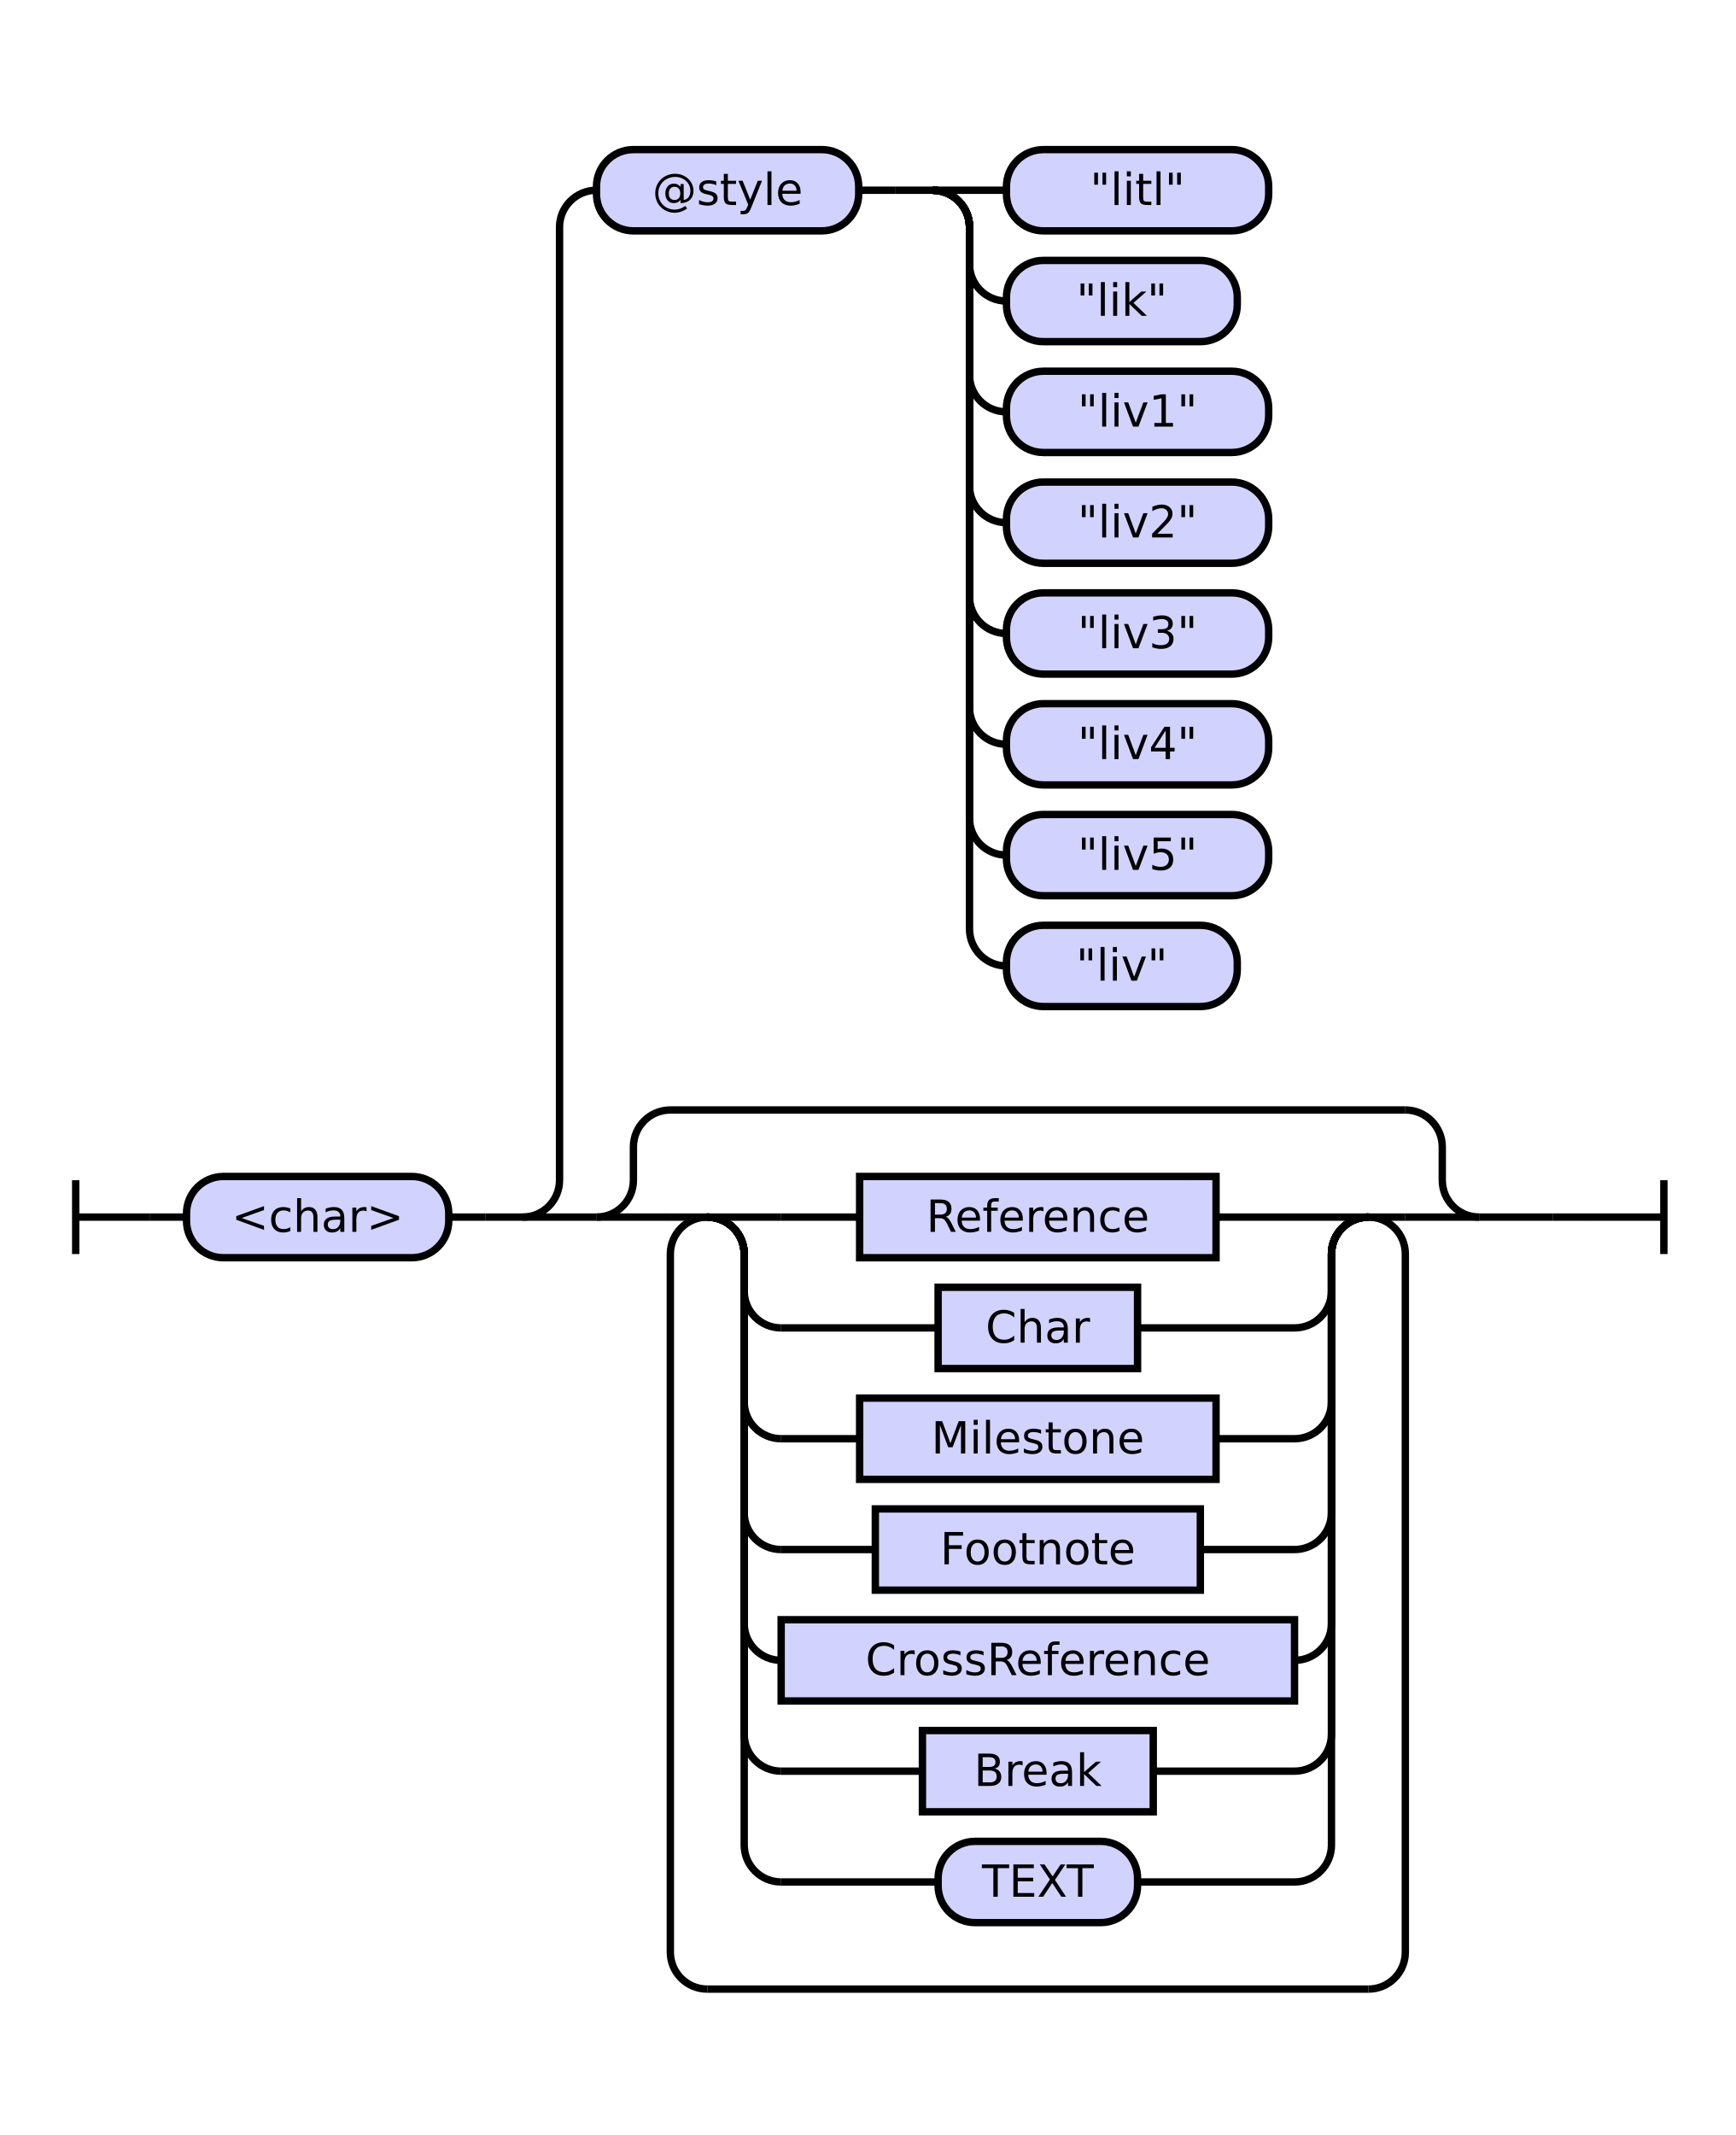
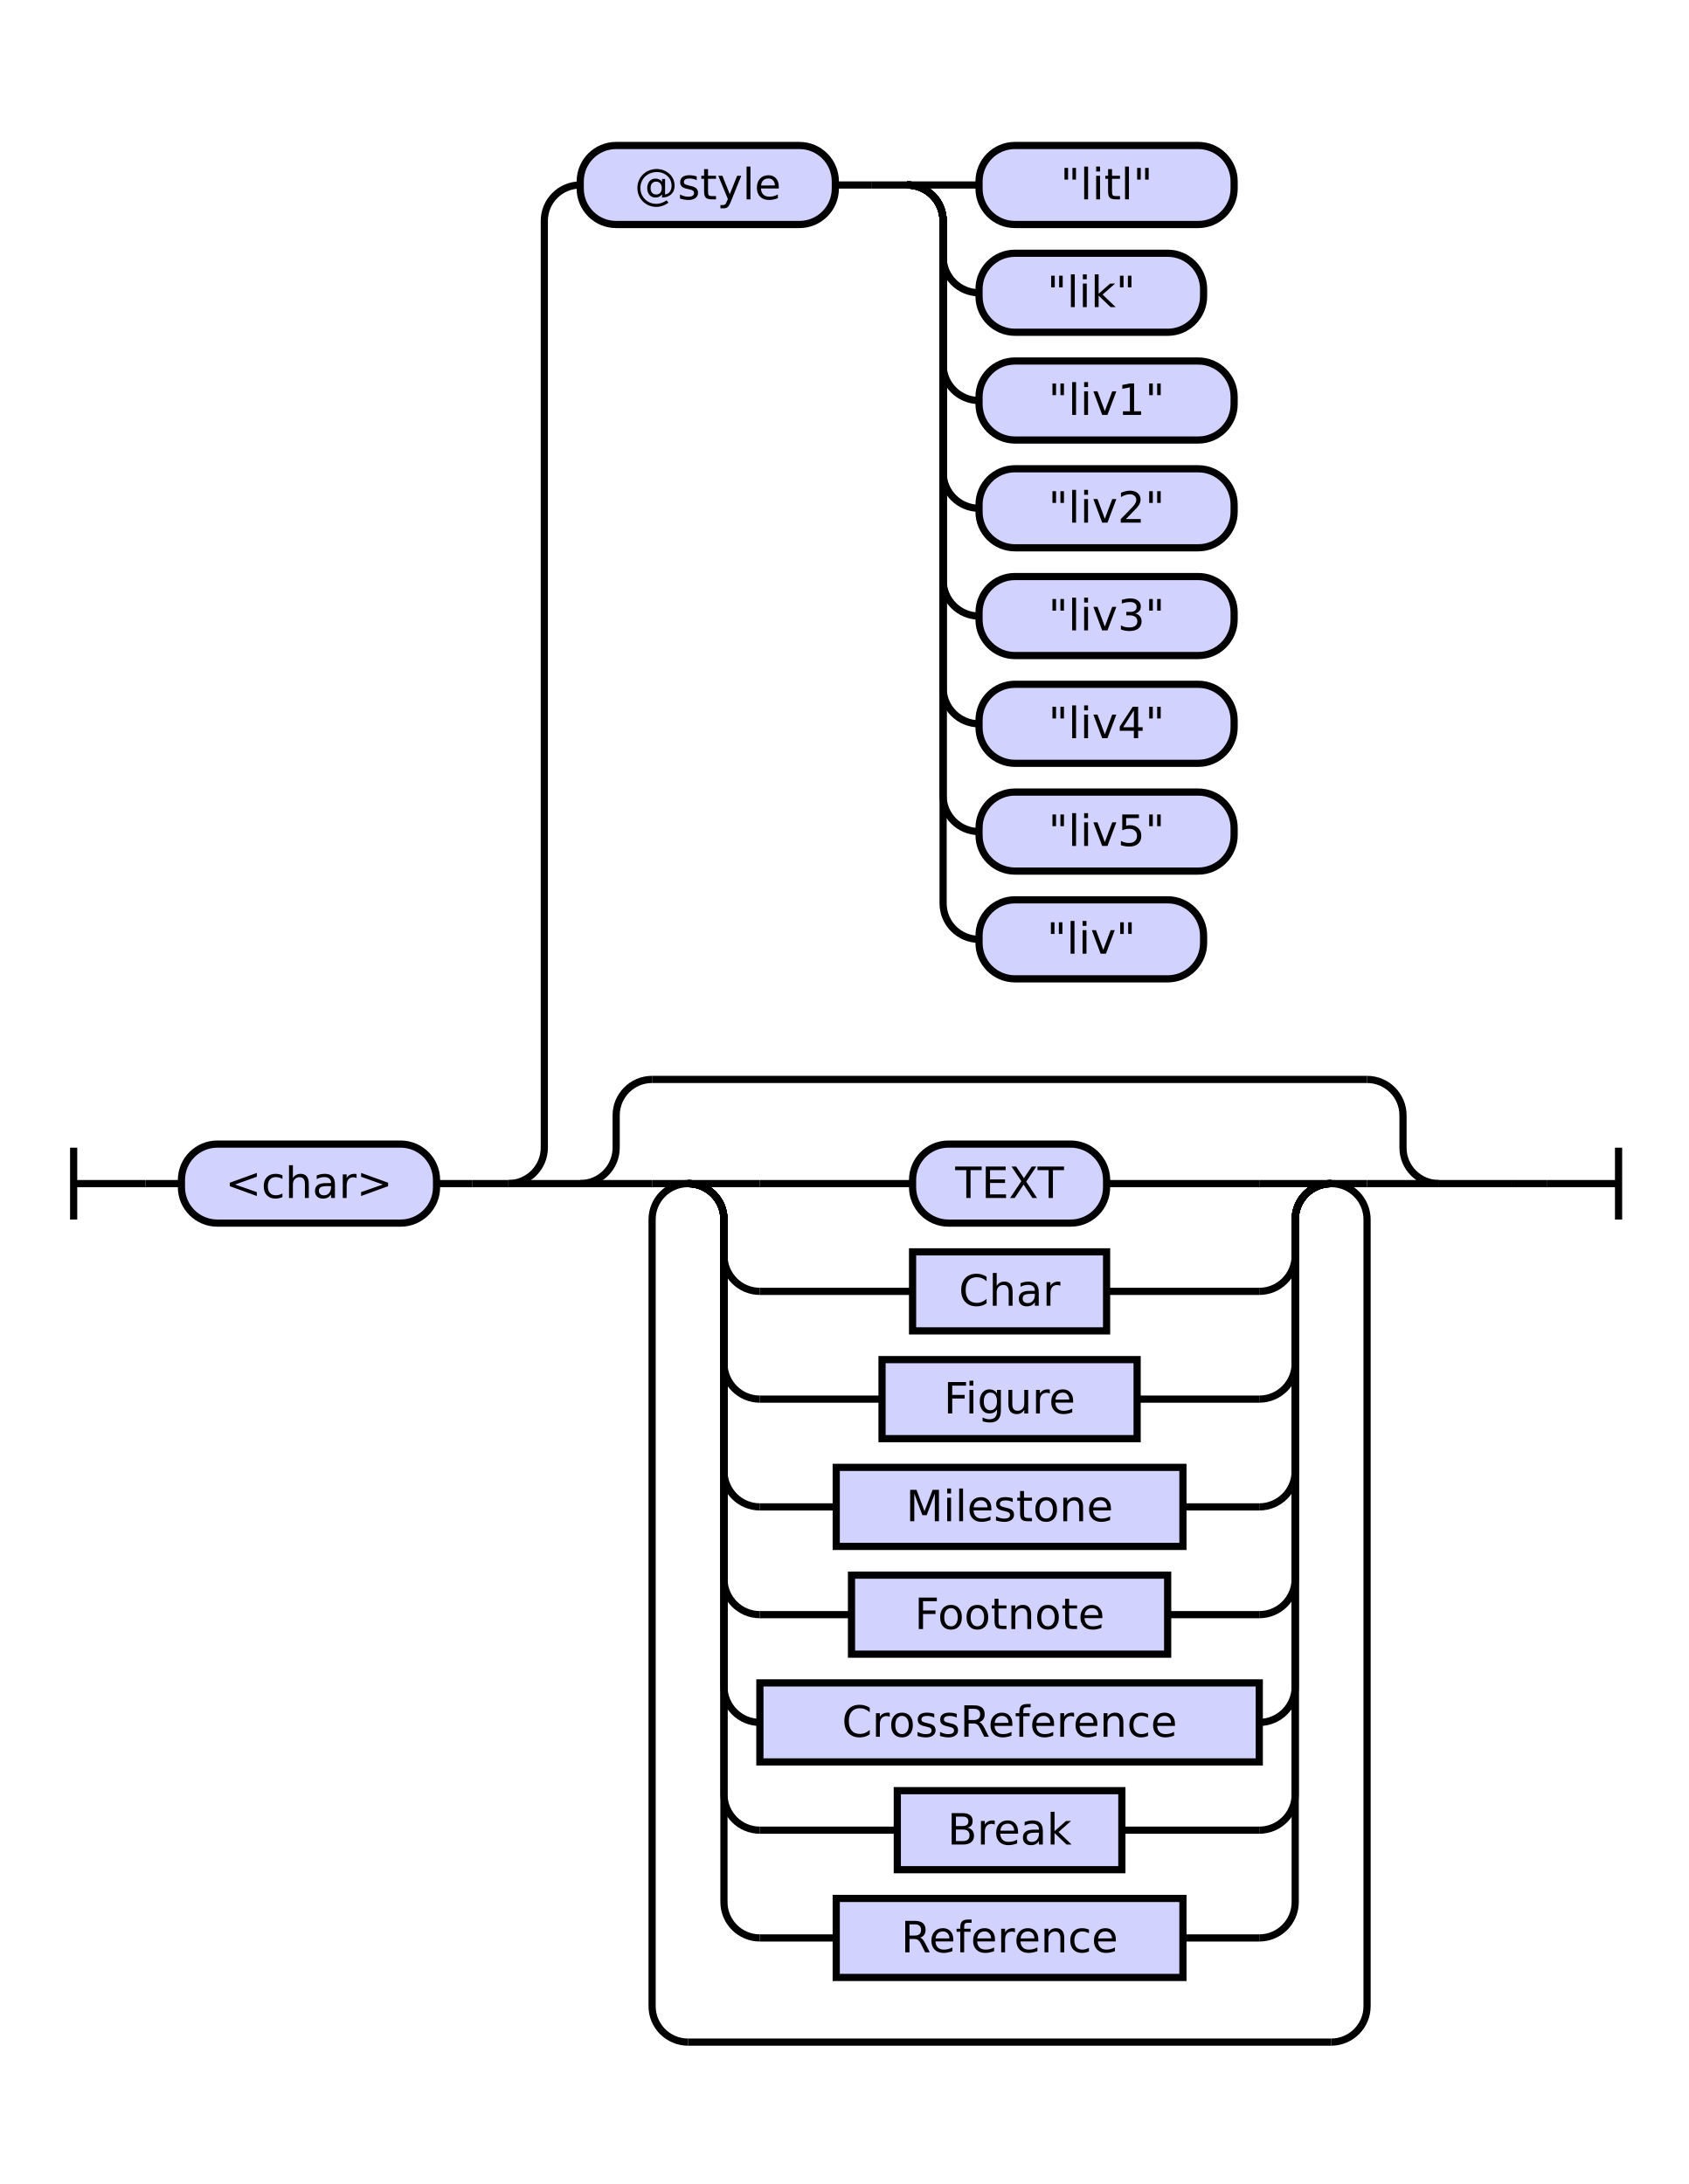
- <svg xmlns="http://www.w3.org/2000/svg" class="railroad-diagram" height="578" viewBox="0 0 470.0 578" width="470.0">
+ <svg xmlns="http://www.w3.org/2000/svg" class="railroad-diagram" height="608" viewBox="0 0 470.0 608" width="470.0">
  <g transform="translate(.5 .5)">
    <style>/*  */

    svg.railroad-diagram {
        background-color: hsl(30,20%,95%);
    }
    svg.railroad-diagram path {
        stroke-width: 2;
        stroke: black;
        fill: none;
    }
    svg.railroad-diagram text {
        font-size: 12px;
        text-anchor: middle;
        font-family: DejaVu Sans;
    }
    svg.railroad-diagram text.label {
        text-anchor:start;
    }
    svg.railroad-diagram text.comment {
        font-family: DejaVu Sans;
        font-size: 14px;
    }
    svg.railroad-diagram rect{
        stroke-width: 2;
        stroke: black;
        fill: rgb(210, 210, 255);
    }
    svg.railroad-diagram rect.group-box {
        stroke: gray;
        stroke-dasharray: 10 5;
        fill: none;
    }
    .terminal {
        font-family: DejaVu Sans;
    }
    svg.railroad-diagram g.altterminal rect {
        fill: rgb(251, 252, 207)
    }

/*  */
</style>
    <g>
      <path d="M 20 319 v 20 m 0 -10 h 20" />
    </g>
    <path d="M 40 329 h 10" />
    <g>
      <path d="M 50 329 h 0.0" />
      <path d="M 420.0 329 h 0.0" />
      <g>
        <path d="M 50.0 329 h 0.0" />
        <path d="M 420.0 329 h 0.0" />
        <g class="terminal ">
          <path d="M 50.0 329 h 0.0" />
          <path d="M 121.0 329 h 0.0" />
          <rect height="22" rx="10" ry="10" width="71.0" x="50.0" y="318" />
          <text x="85.5" y="333">&lt;char&gt;</text>
        </g>
        <path d="M 121.0 329 h 10" />
        <path d="M 131.0 329 h 10" />
        <g>
          <path d="M 141.0 329 h 0.0" />
          <path d="M 420.0 329 h 0.0" />
          <path d="M 141.0 329 a 10 10 0 0 0 10 -10 v -258 a 10 10 0 0 1 10 -10" />
          <g>
            <path d="M 161.0 51 h 0.0" />
            <path d="M 363.0 51 h 0.0" />
            <g class="terminal ">
              <path d="M 161.0 51 h 0.0" />
              <path d="M 232.0 51 h 0.0" />
              <rect height="22" rx="10" ry="10" width="71.0" x="161.0" y="40" />
              <text x="196.5" y="55">@style</text>
            </g>
            <path d="M 232.0 51 h 10" />
            <path d="M 242.0 51 h 10" />
            <g>
              <path d="M 252.0 51 h 0.0" />
              <path d="M 252.0 51 h 20" />
              <g class="terminal ">
                <path d="M 272.0 51 h 0.0" />
                <path d="M 343.0 51 h 0.0" />
                <rect height="22" rx="10" ry="10" width="71.0" x="272.0" y="40" />
                <text x="307.5" y="55">"litl"</text>
              </g>
              <path d="M 252.0 51 a 10 10 0 0 1 10 10 v 10 a 10 10 0 0 0 10 10" />
              <g class="terminal ">
                <path d="M 272.0 81 h 0.0" />
                <path d="M 334.5 81 h 0.0" />
                <rect height="22" rx="10" ry="10" width="62.5" x="272.0" y="70" />
                <text x="303.25" y="85">"lik"</text>
              </g>
              <path d="M 252.0 51 a 10 10 0 0 1 10 10 v 40 a 10 10 0 0 0 10 10" />
              <g class="terminal ">
                <path d="M 272.0 111 h 0.0" />
                <path d="M 343.0 111 h 0.0" />
                <rect height="22" rx="10" ry="10" width="71.0" x="272.0" y="100" />
                <text x="307.5" y="115">"liv1"</text>
              </g>
              <path d="M 252.0 51 a 10 10 0 0 1 10 10 v 70 a 10 10 0 0 0 10 10" />
              <g class="terminal ">
                <path d="M 272.0 141 h 0.0" />
                <path d="M 343.0 141 h 0.0" />
                <rect height="22" rx="10" ry="10" width="71.0" x="272.0" y="130" />
                <text x="307.5" y="145">"liv2"</text>
              </g>
              <path d="M 252.0 51 a 10 10 0 0 1 10 10 v 100 a 10 10 0 0 0 10 10" />
              <g class="terminal ">
                <path d="M 272.0 171 h 0.0" />
                <path d="M 343.0 171 h 0.0" />
                <rect height="22" rx="10" ry="10" width="71.0" x="272.0" y="160" />
                <text x="307.5" y="175">"liv3"</text>
              </g>
              <path d="M 252.0 51 a 10 10 0 0 1 10 10 v 130 a 10 10 0 0 0 10 10" />
              <g class="terminal ">
                <path d="M 272.0 201 h 0.0" />
                <path d="M 343.0 201 h 0.0" />
                <rect height="22" rx="10" ry="10" width="71.0" x="272.0" y="190" />
                <text x="307.5" y="205">"liv4"</text>
              </g>
              <path d="M 252.0 51 a 10 10 0 0 1 10 10 v 160 a 10 10 0 0 0 10 10" />
              <g class="terminal ">
                <path d="M 272.0 231 h 0.0" />
                <path d="M 343.0 231 h 0.0" />
                <rect height="22" rx="10" ry="10" width="71.0" x="272.0" y="220" />
                <text x="307.5" y="235">"liv5"</text>
              </g>
              <path d="M 252.0 51 a 10 10 0 0 1 10 10 v 190 a 10 10 0 0 0 10 10" />
              <g class="terminal ">
                <path d="M 272.0 261 h 0.0" />
                <path d="M 334.5 261 h 0.0" />
                <rect height="22" rx="10" ry="10" width="62.5" x="272.0" y="250" />
                <text x="303.25" y="265">"liv"</text>
              </g>
            </g>
          </g>
          <path d="M 141.0 329 h 20" />
          <g>
            <path d="M 161.0 329 h 0.0" />
            <path d="M 400.0 329 h 0.0" />
            <path d="M 161.0 329 a 10 10 0 0 0 10 -10 v -9 a 10 10 0 0 1 10 -10" />
            <g>
              <path d="M 181.0 300 h 199.0" />
            </g>
            <path d="M 380.0 300 a 10 10 0 0 1 10 10 v 9 a 10 10 0 0 0 10 10" />
            <path d="M 161.0 329 h 20" />
            <g>
              <path d="M 181.0 329 h 0.0" />
              <path d="M 380.0 329 h 0.0" />
              <path d="M 181.0 329 h 10" />
              <g>
                <path d="M 191.0 329 h 0.0" />
                <path d="M 370.0 329 h 0.0" />
                <path d="M 191.0 329 h 20" />
-                 <g class="non-terminal ">
-                   <path d="M 211.0 329 h 21.25" />
-                   <path d="M 328.75 329 h 21.25" />
-                   <rect height="22" width="96.5" x="232.25" y="318" />
-                   <text x="280.5" y="333">Reference</text>
+                 <g class="terminal ">
+                   <path d="M 211.0 329 h 42.5" />
+                   <path d="M 307.5 329 h 42.5" />
+                   <rect height="22" rx="10" ry="10" width="54.0" x="253.5" y="318" />
+                   <text x="280.5" y="333">TEXT</text>
                </g>
                <path d="M 350.0 329 h 20" />
                <path d="M 191.0 329 a 10 10 0 0 1 10 10 v 10 a 10 10 0 0 0 10 10" />
                <g class="non-terminal ">
                  <path d="M 211.0 359 h 42.5" />
                  <path d="M 307.5 359 h 42.5" />
                  <rect height="22" width="54.0" x="253.5" y="348" />
                  <text x="280.5" y="363">Char</text>
                </g>
                <path d="M 350.0 359 a 10 10 0 0 0 10 -10 v -10 a 10 10 0 0 1 10 -10" />
                <path d="M 191.0 329 a 10 10 0 0 1 10 10 v 40 a 10 10 0 0 0 10 10" />
                <g class="non-terminal ">
-                   <path d="M 211.0 389 h 21.25" />
-                   <path d="M 328.75 389 h 21.25" />
-                   <rect height="22" width="96.5" x="232.25" y="378" />
-                   <text x="280.5" y="393">Milestone</text>
+                   <path d="M 211.0 389 h 34.0" />
+                   <path d="M 316.0 389 h 34.0" />
+                   <rect height="22" width="71.0" x="245.0" y="378" />
+                   <text x="280.5" y="393">Figure</text>
                </g>
                <path d="M 350.0 389 a 10 10 0 0 0 10 -10 v -40 a 10 10 0 0 1 10 -10" />
                <path d="M 191.0 329 a 10 10 0 0 1 10 10 v 70 a 10 10 0 0 0 10 10" />
                <g class="non-terminal ">
-                   <path d="M 211.0 419 h 25.5" />
-                   <path d="M 324.5 419 h 25.5" />
-                   <rect height="22" width="88.0" x="236.5" y="408" />
-                   <text x="280.5" y="423">Footnote</text>
+                   <path d="M 211.0 419 h 21.25" />
+                   <path d="M 328.75 419 h 21.25" />
+                   <rect height="22" width="96.5" x="232.25" y="408" />
+                   <text x="280.5" y="423">Milestone</text>
                </g>
                <path d="M 350.0 419 a 10 10 0 0 0 10 -10 v -70 a 10 10 0 0 1 10 -10" />
                <path d="M 191.0 329 a 10 10 0 0 1 10 10 v 100 a 10 10 0 0 0 10 10" />
                <g class="non-terminal ">
-                   <path d="M 211.0 449 h 0.0" />
-                   <path d="M 350.0 449 h 0.0" />
-                   <rect height="22" width="139.0" x="211.0" y="438" />
-                   <text x="280.5" y="453">CrossReference</text>
+                   <path d="M 211.0 449 h 25.5" />
+                   <path d="M 324.5 449 h 25.5" />
+                   <rect height="22" width="88.0" x="236.5" y="438" />
+                   <text x="280.5" y="453">Footnote</text>
                </g>
                <path d="M 350.0 449 a 10 10 0 0 0 10 -10 v -100 a 10 10 0 0 1 10 -10" />
                <path d="M 191.0 329 a 10 10 0 0 1 10 10 v 130 a 10 10 0 0 0 10 10" />
                <g class="non-terminal ">
-                   <path d="M 211.0 479 h 38.25" />
-                   <path d="M 311.75 479 h 38.25" />
-                   <rect height="22" width="62.5" x="249.25" y="468" />
-                   <text x="280.5" y="483">Break</text>
+                   <path d="M 211.0 479 h 0.0" />
+                   <path d="M 350.0 479 h 0.0" />
+                   <rect height="22" width="139.0" x="211.0" y="468" />
+                   <text x="280.5" y="483">CrossReference</text>
                </g>
                <path d="M 350.0 479 a 10 10 0 0 0 10 -10 v -130 a 10 10 0 0 1 10 -10" />
                <path d="M 191.0 329 a 10 10 0 0 1 10 10 v 160 a 10 10 0 0 0 10 10" />
-                 <g class="terminal ">
-                   <path d="M 211.0 509 h 42.5" />
-                   <path d="M 307.5 509 h 42.5" />
-                   <rect height="22" rx="10" ry="10" width="54.0" x="253.5" y="498" />
-                   <text x="280.5" y="513">TEXT</text>
+                 <g class="non-terminal ">
+                   <path d="M 211.0 509 h 38.25" />
+                   <path d="M 311.75 509 h 38.25" />
+                   <rect height="22" width="62.5" x="249.25" y="498" />
+                   <text x="280.5" y="513">Break</text>
                </g>
                <path d="M 350.0 509 a 10 10 0 0 0 10 -10 v -160 a 10 10 0 0 1 10 -10" />
+                 <path d="M 191.0 329 a 10 10 0 0 1 10 10 v 190 a 10 10 0 0 0 10 10" />
+                 <g class="non-terminal ">
+                   <path d="M 211.0 539 h 21.25" />
+                   <path d="M 328.75 539 h 21.25" />
+                   <rect height="22" width="96.5" x="232.25" y="528" />
+                   <text x="280.5" y="543">Reference</text>
+                 </g>
+                 <path d="M 350.0 539 a 10 10 0 0 0 10 -10 v -190 a 10 10 0 0 1 10 -10" />
              </g>
              <path d="M 370.0 329 h 10" />
-               <path d="M 191.0 329 a 10 10 0 0 0 -10 10 v 189 a 10 10 0 0 0 10 10" />
+               <path d="M 191.0 329 a 10 10 0 0 0 -10 10 v 219 a 10 10 0 0 0 10 10" />
              <g>
-                 <path d="M 191.0 538 h 179.0" />
-               </g>
-               <path d="M 370.0 538 a 10 10 0 0 0 10 -10 v -189 a 10 10 0 0 0 -10 -10" />
+                 <path d="M 191.0 568 h 179.0" />
+               </g>
+               <path d="M 370.0 568 a 10 10 0 0 0 10 -10 v -219 a 10 10 0 0 0 -10 -10" />
            </g>
            <path d="M 380.0 329 h 20" />
          </g>
          <path d="M 400.0 329 h 20" />
        </g>
      </g>
    </g>
    <path d="M 420.0 329 h 10" />
    <path d="M 430.0 329 h 20 m 0 -10 v 20" />
  </g>
</svg>
